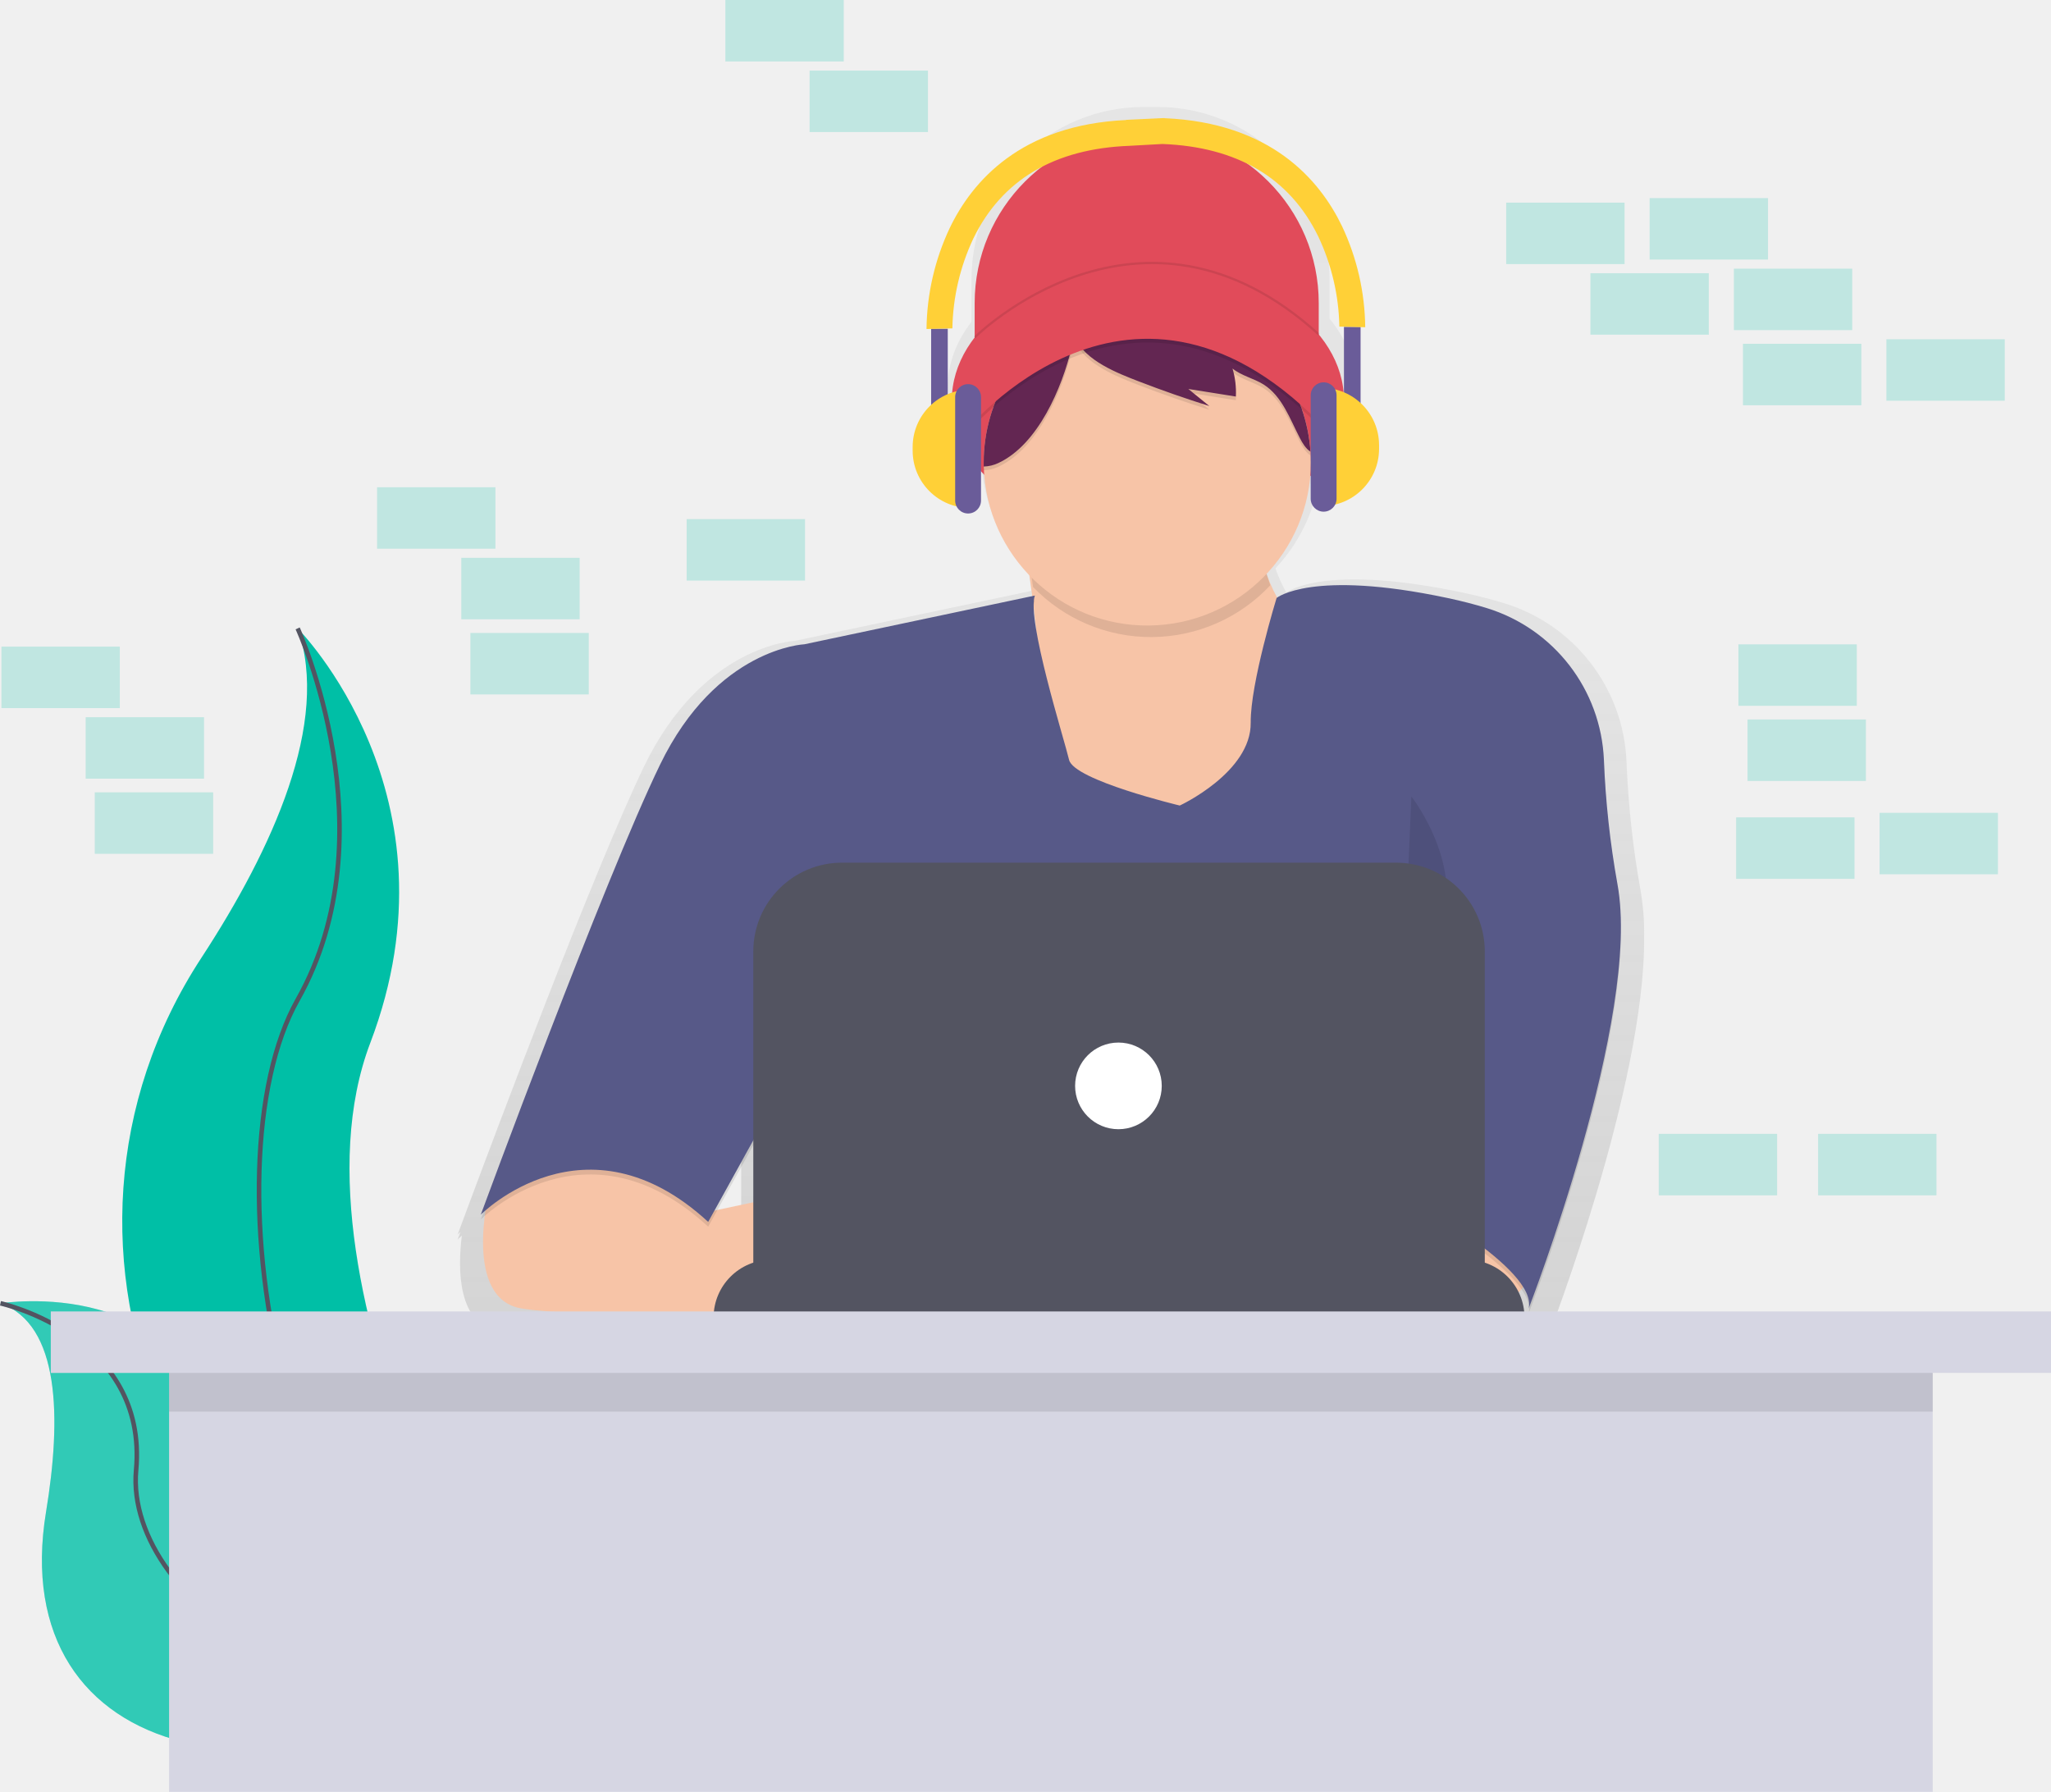
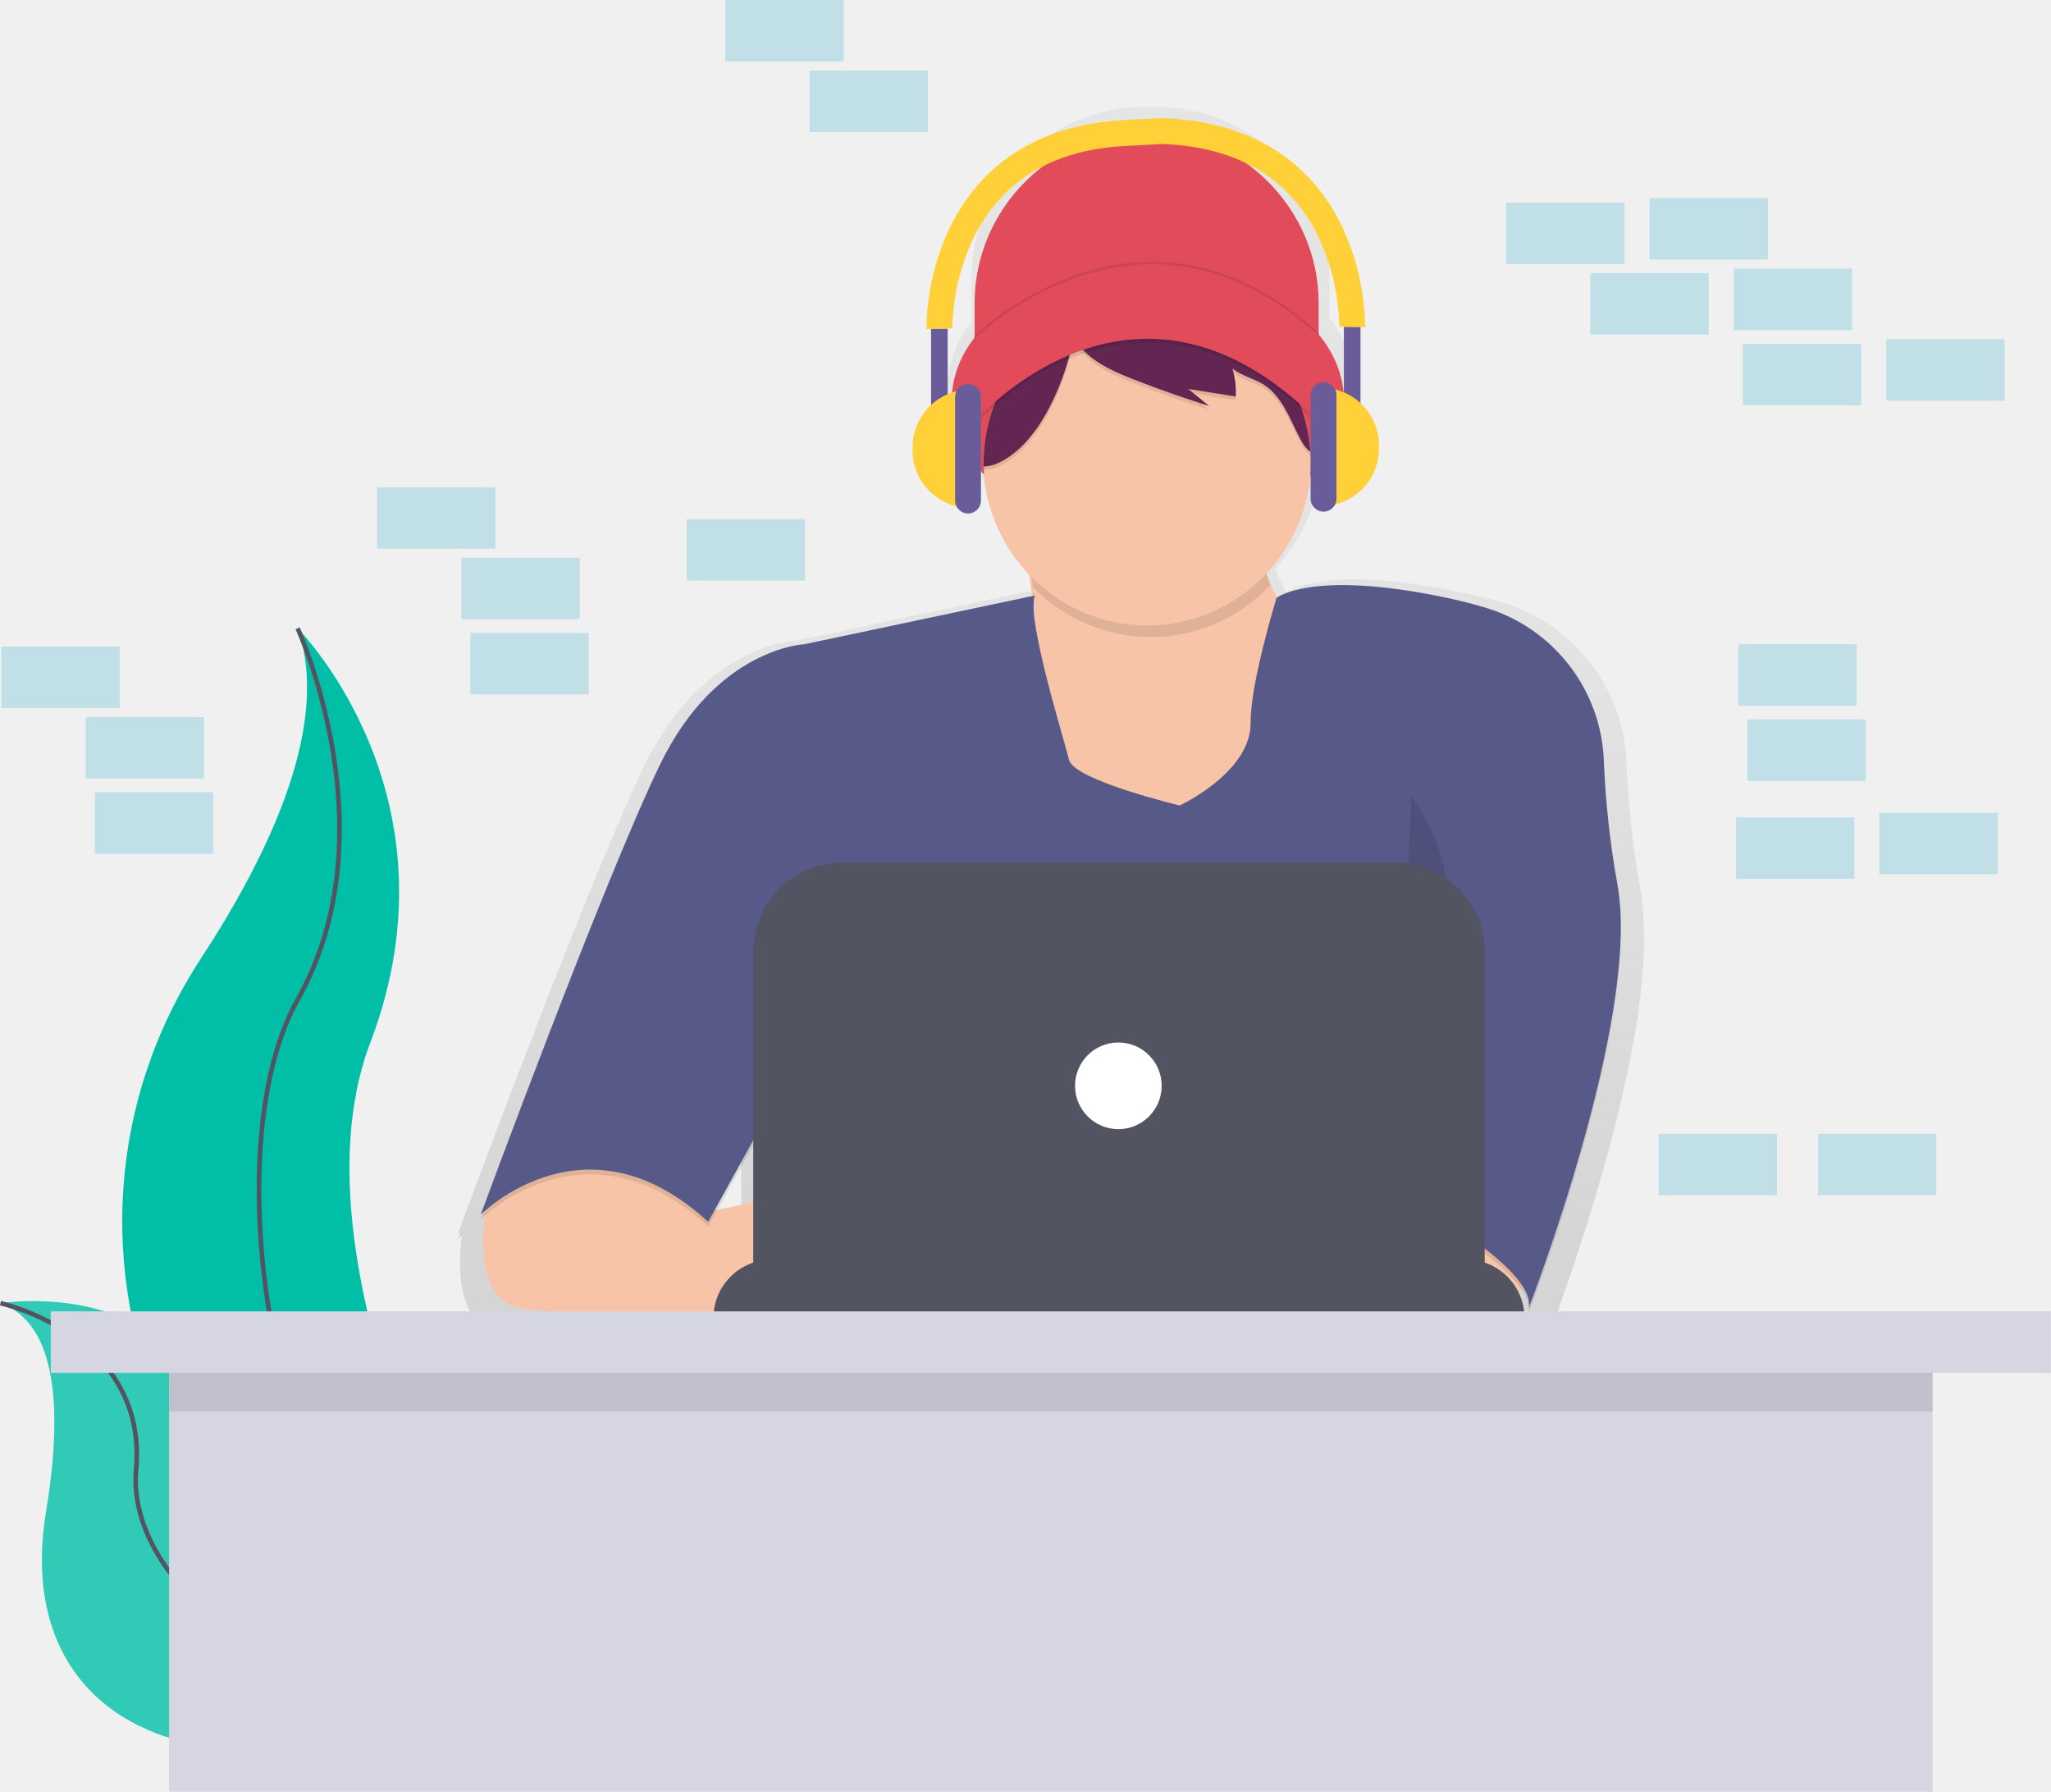
- <svg xmlns="http://www.w3.org/2000/svg" id="6088ba52-b752-42bb-ac91-0a74df332082" data-name="Layer 1" width="900.94" height="787" viewBox="0 0 900.94 787">
+ <svg xmlns="http://www.w3.org/2000/svg" width="100%" height="100%" viewBox="0 0 901 787" version="1.1" xml:space="preserve" style="fill-rule:evenodd;clip-rule:evenodd;stroke-miterlimit:10;">
+   <rect x="763.63" y="283" width="52" height="27" style="fill:rgb(0,155,191);fill-opacity:0.2;" />
+   <rect x="767.63" y="316" width="52" height="27" style="fill:rgb(0,155,191);fill-opacity:0.2;" />
+   <rect x="724.63" y="87" width="52" height="27" style="fill:rgb(0,155,191);fill-opacity:0.2;" />
+   <rect x="761.63" y="118" width="52" height="27" style="fill:rgb(0,155,191);fill-opacity:0.2;" />
+   <rect x="661.63" y="89" width="52" height="27" style="fill:rgb(0,155,191);fill-opacity:0.2;" />
+   <rect x="828.63" y="149" width="52" height="27" style="fill:rgb(0,155,191);fill-opacity:0.2;" />
+   <rect x="765.63" y="151" width="52" height="27" style="fill:rgb(0,155,191);fill-opacity:0.2;" />
+   <rect x="698.63" y="120" width="52" height="27" style="fill:rgb(0,155,191);fill-opacity:0.2;" />
+   <rect x="825.63" y="357" width="52" height="27" style="fill:rgb(0,155,191);fill-opacity:0.2;" />
+   <rect x="762.63" y="359" width="52" height="27" style="fill:rgb(0,155,191);fill-opacity:0.2;" />
+   <g transform="matrix(1,0,0,1,-149.42,-56.5)">
+     <path d="M280.17,332.5C280.17,332.5 353.46,405.79 312.09,514.5C270.72,623.21 383,804.14 383,804.14C383,804.14 381.8,803.96 379.57,803.57C229.05,777 154.26,604.85 238,477C269.08,429.41 294.62,373.64 280.17,332.5Z" style="fill:rgb(0,191,166);fill-rule:nonzero;" />
+   </g>
+   <g transform="matrix(1,0,0,1,-149.42,-56.5)">
+     <path d="M280.17,332.5C280.17,332.5 321.54,422.34 280.17,495.62C238.8,568.9 273.08,774.62 383.01,804.14" style="fill:none;fill-rule:nonzero;stroke:rgb(83,84,97);stroke-width:2px;" />
+   </g>
+   <g transform="matrix(1,0,0,1,-149.42,-56.5)">
+     <path d="M149.63,628.92C149.63,628.92 233.26,615.6 240.88,690.55C248.5,765.5 401.7,775.89 401.7,775.89C401.7,775.89 400.7,776.57 398.83,777.8C272.34,860.8 151.43,830.69 169.66,720.44C176.43,679.45 175.87,638.28 149.63,628.92Z" style="fill:rgb(0,191,166);fill-rule:nonzero;" />
+   </g>
+   <g transform="matrix(1,0,0,1,-149.42,-56.5)">
+     <path d="M149.63,628.92C149.63,628.92 233.26,615.6 240.88,690.55C248.5,765.5 401.7,775.89 401.7,775.89C401.7,775.89 400.7,776.57 398.83,777.8C272.34,860.8 151.43,830.69 169.66,720.44C176.43,679.45 175.87,638.28 149.63,628.92Z" style="fill:rgb(245,245,245);fill-opacity:0.2;fill-rule:nonzero;" />
+   </g>
+   <g transform="matrix(1,0,0,1,-149.42,-56.5)">
+     <path d="M149.63,628.92C149.63,628.92 214.54,643.17 209.21,702.19C203.88,761.21 305.61,832 401.7,775.89" style="fill:none;fill-rule:nonzero;stroke:rgb(83,84,97);stroke-width:2px;" />
+   </g>
+   <rect x="0.63" y="284" width="52" height="27" style="fill:rgb(0,155,191);fill-opacity:0.2;" />
+   <rect x="37.63" y="315" width="52" height="27" style="fill:rgb(0,155,191);fill-opacity:0.2;" />
+   <rect x="318.63" y="0" width="52" height="27" style="fill:rgb(0,155,191);fill-opacity:0.2;" />
+   <rect x="728.63" y="498" width="52" height="27" style="fill:rgb(0,155,191);fill-opacity:0.2;" />
+   <rect x="41.63" y="348" width="52" height="27" style="fill:rgb(0,155,191);fill-opacity:0.2;" />
+   <rect x="355.63" y="31" width="52" height="27" style="fill:rgb(0,155,191);fill-opacity:0.2;" />
+   <rect x="165.63" y="214" width="52" height="27" style="fill:rgb(0,155,191);fill-opacity:0.2;" />
+   <rect x="202.63" y="245" width="52" height="27" style="fill:rgb(0,155,191);fill-opacity:0.2;" />
+   <rect x="301.63" y="228" width="52" height="27" style="fill:rgb(0,155,191);fill-opacity:0.2;" />
+   <rect x="206.63" y="278" width="52" height="27" style="fill:rgb(0,155,191);fill-opacity:0.2;" />
+   <rect x="798.63" y="498" width="52" height="27" style="fill:rgb(0,155,191);fill-opacity:0.2;" />
+   <g transform="matrix(1,0,0,1,-149.42,-56.5)">
+     <path d="M870.07,447.61C866.703,428.872 864.638,409.923 863.89,390.9C862.531,358.875 841.051,330.998 810.43,321.52C804.97,319.84 798.96,318.27 792.32,316.86C734.12,304.5 716.44,315.29 714.43,316.71C712.728,313.616 711.247,310.404 710,307.1C709.9,306.76 709.81,306.42 709.71,306.1C721.226,293.819 728.247,277.99 729.62,261.21C739.33,251.37 745,239.49 745,226.7C745,215.7 740.8,205.38 733.45,196.45L733.45,179.07C733.45,137.614 699.336,103.5 657.88,103.5L651.75,103.5C610.294,103.5 576.18,137.614 576.18,179.07L576.18,197.8C569.51,206.41 565.73,216.24 565.73,226.68C565.73,239.2 571.17,250.84 580.51,260.56C581.786,277.954 589.129,294.36 601.25,306.9C601.66,309.74 602.08,312.79 602.49,316.01L498.39,338C498.39,338 458.25,339.65 432.39,393C410.52,438.19 367,554.29 354.11,588.85C351.78,595.11 350.46,598.7 350.46,598.7C350.46,598.7 350.89,598.27 351.7,597.53L350.46,600.9C350.46,600.9 351.09,600.26 352.29,599.21C350.47,613.67 350.21,638.5 369.15,641.59C385.03,644.18 425.95,645.25 456.86,645.68L459,645.68C479.49,645.95 495.08,645.95 495.08,645.95L495.08,645.68L827.52,645.68L827.52,642.27C827.524,639.177 826.901,636.116 825.69,633.27L826.15,632.71C827.929,635.059 829.113,637.804 829.6,640.71C829.562,640.993 829.508,641.273 829.44,641.55L829.64,641.04C829.718,641.948 829.651,642.863 829.44,643.75C829.229,644.637 872.09,533.86 871.63,468.24C871.752,461.33 871.23,454.423 870.07,447.61ZM604.22,330.86C603.669,327.725 603.315,324.559 603.16,321.38C603.005,318.201 603.16,321.32 603.16,321.29C603.53,324.38 603.89,327.58 604.22,330.86ZM475,566.9L475,593.09L458.6,596.6L475,566.9Z" style="fill:url(#_Linear1);fill-rule:nonzero;" />
+   </g>
+   <path d="M503.71,57.57C545.166,57.57 579.28,91.684 579.28,133.14L579.28,165.38L428.14,165.38L428.14,133.14C428.14,91.684 462.254,57.57 503.71,57.57Z" style="fill:rgb(225,75,90);fill-rule:nonzero;" />
+   <ellipse cx="504.24" cy="175.95" rx="86.14" ry="59.19" style="fill:rgb(225,75,90);" />
+   <g transform="matrix(1,0,0,1,-149.42,-56.5)">
+     <path d="M598.44,289.79C598.44,289.79 616.44,383.86 598.44,409.23C580.44,434.6 653.44,444.64 653.44,444.64L729,417.16L739.57,349.51C739.57,349.51 693.57,323.61 703.1,271.29L598.44,289.79Z" style="fill:rgb(247,196,167);fill-rule:nonzero;" />
+   </g>
+   <g transform="matrix(1,0,0,1,-149.42,-56.5)">
+     <path d="M821.46,606.89C821.46,606.89 826.22,627.5 800.32,631.2C785.027,633.45 769.475,633.264 754.24,630.65L748.53,578.88L808.78,578.88L821.46,606.89Z" style="fill:rgb(247,196,167);fill-rule:nonzero;" />
+   </g>
+   <g transform="matrix(1,0,0,1,-149.42,-56.5)">
+     <path d="M364.12,580.51C364.12,580.51 352.68,627 378.58,631.2C404.48,635.4 499.58,635.43 499.58,635.43L499.58,580.43L456.52,589.63L416.1,550.87L364.12,580.51Z" style="fill:rgb(247,196,167);fill-rule:nonzero;" />
+   </g>
+   <g transform="matrix(1,0,0,1,-149.42,-56.5)">
+     <path d="M604,320.18L502.79,341.58C502.79,341.58 464.21,343.17 439.37,394.43C414.53,445.69 360.62,592.09 360.62,592.09C360.62,592.09 406.62,545.58 460.51,595.26L496.45,530.26L488.52,633.32L767,633.32L767,584.69C767,584.69 825.13,615.87 820.91,633.31C820.91,633.31 870.66,505.13 859.91,446.88C856.674,428.872 854.689,410.662 853.97,392.38C852.672,361.6 832.024,334.807 802.59,325.71C797.35,324.1 791.59,322.59 785.19,321.24C725.47,308.56 710.19,321.24 710.19,321.24C710.19,321.24 698.62,358.88 698.83,375.94C699.09,397.87 667.65,412.41 667.65,412.41C667.65,412.41 621.14,401.31 619.03,392.33C616.92,383.35 600.28,330.75 604,320.18Z" style="fill-opacity:0.1;fill-rule:nonzero;" />
+   </g>
+   <g transform="matrix(1,0,0,1,-149.42,-56.5)">
+     <path d="M604,318.07L502.79,339.47C502.79,339.47 464.21,341.06 439.37,392.32C414.53,443.58 360.61,590 360.61,590C360.61,590 406.61,543.49 460.5,593.17L496.44,528.17L488.51,631.2L767,631.2L767,582.58C767,582.58 825.13,613.76 820.91,631.2C820.91,631.2 870.66,503.02 859.91,444.77C856.674,426.762 854.689,408.552 853.97,390.27C852.672,359.49 832.024,332.697 802.59,323.6C797.35,321.99 791.59,320.48 785.19,319.13C725.47,306.45 710.19,319.13 710.19,319.13C710.19,319.13 698.62,356.77 698.83,373.83C699.09,395.76 667.65,410.3 667.65,410.3C667.65,410.3 621.14,399.2 619.03,390.22C616.92,381.24 600.28,328.64 604,318.07Z" style="fill:rgb(87,89,136);fill-rule:nonzero;" />
+   </g>
+   <g transform="matrix(1,0,0,1,-149.42,-56.5)">
+     <path d="M707.42,313.58C703.169,301.545 702.216,288.588 704.66,276.06L600,294.55C600,294.55 601.51,302.46 603.22,314.31C616.759,328.359 635.452,336.305 654.963,336.305C674.823,336.305 693.821,328.072 707.4,313.58L707.42,313.58Z" style="fill-opacity:0.1;fill-rule:nonzero;" />
+   </g>
+   <g transform="matrix(1,0,0,1,-149.42,-56.5)">
+     <path d="M725.27,259.67C725.099,298.984 692.705,331.237 653.391,331.237C614.733,331.237 582.644,300.052 581.54,261.41L581.54,259.67C581.533,232.257 597.207,207.13 621.83,195.08C623.983,194.027 626.197,193.08 628.47,192.24C640.293,187.894 653.048,186.708 665.47,188.8C698.132,194.362 722.911,221.839 725.08,254.9C725.207,256.48 725.27,258.07 725.27,259.67Z" style="fill:rgb(247,196,167);fill-rule:nonzero;" />
+   </g>
+   <g opacity="0.1">
+     <g transform="matrix(1,0,0,1,-149.42,-56.5)">
+       <path d="M628.36,193.93L628.46,193.87C626.187,194.71 623.973,195.657 621.82,196.71C597.197,208.76 581.523,233.887 581.53,261.3L581.53,263.04C583.765,262.98 585.962,262.452 587.98,261.49C605.5,253.31 615.98,228.29 620.14,210.84C621.64,204.59 623.05,197.55 628.36,193.93Z" style="fill-rule:nonzero;" />
+     </g>
+     <g transform="matrix(1,0,0,1,-149.42,-56.5)">
+       <path d="M683.37,195.94C677.681,193.327 671.673,191.474 665.5,190.43C670.561,191.595 675.084,194.436 678.33,198.49C679.921,200.654 681.241,203.005 682.26,205.49C662.912,197.03 640.792,197.488 621.81,206.74C626.32,216.63 640.31,222.02 649.65,225.63C659.877,229.577 670.21,233.187 680.65,236.46L671.41,228.96L692.28,232.28C692.505,228.127 692.011,223.965 690.82,219.98C694.82,223.2 700.12,224.28 704.46,226.98C712.59,232.11 715.98,241.98 720.41,250.53C721.58,252.79 722.96,255.1 725.07,256.53C723.335,230.251 707.296,206.947 683.37,195.94Z" style="fill-rule:nonzero;" />
+     </g>
+   </g>
+   <g transform="matrix(1,0,0,1,-149.42,-56.5)">
+     <path d="M628.36,192.3L628.46,192.24C626.187,193.08 623.973,194.027 621.82,195.08C597.197,207.13 581.523,232.257 581.53,259.67L581.53,261.41C583.765,261.35 585.962,260.822 587.98,259.86C605.5,251.68 615.98,226.66 620.14,209.21C621.64,203 623.05,195.93 628.36,192.3Z" style="fill:rgb(99,38,82);fill-rule:nonzero;" />
+   </g>
+   <g transform="matrix(1,0,0,1,-149.42,-56.5)">
+     <path d="M683.37,194.32C677.681,191.707 671.673,189.854 665.5,188.81C670.561,189.975 675.084,192.816 678.33,196.87C679.921,199.034 681.241,201.385 682.26,203.87C662.912,195.41 640.792,195.868 621.81,205.12C626.32,215.01 640.31,220.4 649.65,224.01C659.877,227.957 670.21,231.567 680.65,234.84L671.41,227.34L692.28,230.66C692.505,226.507 692.011,222.345 690.82,218.36C694.82,221.58 700.12,222.66 704.46,225.36C712.59,230.49 715.98,240.36 720.41,248.91C721.58,251.17 722.96,253.48 725.07,254.91C723.335,228.631 707.296,205.327 683.37,194.32Z" style="fill:rgb(99,38,82);fill-rule:nonzero;" />
+   </g>
+   <g transform="matrix(1,0,0,1,-149.42,-56.5)">
+     <path d="M573.33,247.82C573.33,247.82 647.33,155.82 732.94,247.82L725.54,227.21C725.54,227.21 685.37,168.55 656.84,181.21C628.31,193.87 600.29,202.88 600.29,202.88L573.33,247.82Z" style="fill-opacity:0.1;fill-rule:nonzero;" />
+   </g>
+   <g transform="matrix(1,0,0,1,-149.42,-56.5)">
+     <path d="M573.33,246.19C573.33,246.19 647.33,154.19 732.94,246.19L725.54,225.58C725.54,225.58 685.37,166.92 656.84,179.58C628.31,192.24 600.29,201.25 600.29,201.25L573.33,246.19Z" style="fill:rgb(225,75,90);fill-rule:nonzero;" />
+   </g>
+   <g transform="matrix(1,0,0,1,-149.42,-56.5)">
+     <path d="M512.55,444.38C512.55,444.38 496.7,486.66 518.89,524.71C541.08,562.76 499.34,578.62 499.34,578.62" style="fill-opacity:0.1;fill-rule:nonzero;" />
+   </g>
+   <g transform="matrix(1,0,0,1,-149.42,-56.5)">
+     <path d="M769.4,406.33C769.4,406.33 796.88,441.21 778.91,472.39C760.94,503.57 762,578.62 762,578.62" style="fill-opacity:0.1;fill-rule:nonzero;" />
+   </g>
+   <path d="M338.82,553.3L644.29,553.3C658.208,553.3 669.66,564.752 669.66,578.67L313.46,578.67C313.46,564.756 324.906,553.305 338.82,553.3Z" style="fill:rgb(83,84,97);fill-rule:nonzero;" />
+   <path d="M369.9,378.89L613.22,378.89C634.615,378.89 652.22,396.495 652.22,417.89L652.22,559.11L330.9,559.11L330.9,417.89C330.9,396.495 348.505,378.89 369.9,378.89Z" style="fill:rgb(83,84,97);fill-rule:nonzero;" />
+   <circle cx="491.29" cy="476.93" r="19.03" style="fill:white;" />
+   <g transform="matrix(1,0,0,1,-149.42,-56.5)">
+     <path d="M577.56,204.7C577.56,204.7 650.28,132.02 728.71,203.37" style="fill:none;fill-rule:nonzero;stroke:black;stroke-opacity:0.1;stroke-width:1px;" />
+   </g>
+   <rect x="590.36" y="143.57" width="7.3" height="41.39" style="fill:rgb(106,92,153);" />
+   <path d="M580.62,170.35C594.422,170.35 605.78,181.708 605.78,195.51L605.78,197.13C605.78,210.932 594.422,222.29 580.62,222.29L580.62,170.35Z" style="fill:rgb(255,208,55);fill-rule:nonzero;" />
+   <path d="M587.11,173.6C587.11,170.465 584.565,167.92 581.43,167.92C578.295,167.92 575.75,170.465 575.75,173.6L575.75,219.05C575.75,222.185 578.295,224.73 581.43,224.73C584.565,224.73 587.11,222.185 587.11,219.05L587.11,173.6Z" style="fill:rgb(106,92,153);" />
+   <g transform="matrix(-1,7.65714e-16,-7.65714e-16,-1,974.76,386.65)">
+     <rect x="558.44" y="200.88" width="7.3" height="41.39" style="fill:rgb(106,92,153);" />
+   </g>
+   <g transform="matrix(-1,-7.65714e-16,7.65714e-16,-1,976.38,450.76)">
+     <path d="M550.32,227.66C564.122,227.66 575.48,239.018 575.48,252.82L575.48,254.44C575.48,268.242 564.122,279.6 550.32,279.6L550.32,227.66Z" style="fill:rgb(255,208,55);fill-rule:nonzero;" />
+   </g>
+   <g transform="matrix(-1,7.65714e-16,-7.65714e-16,-1,999.92,450.76)">
+     <path d="M580.35,230.91C580.35,227.775 577.805,225.23 574.67,225.23C571.535,225.23 568.99,227.775 568.99,230.91L568.99,276.36C568.99,279.495 571.535,282.04 574.67,282.04C577.805,282.04 580.35,279.495 580.35,276.36L580.35,230.91Z" style="fill:rgb(106,92,153);" />
+   </g>
+   <g transform="matrix(1,0,0,1,-149.42,-56.5)">
+     <path d="M738.92,155.83C729.03,135.27 707.49,110.41 661.06,108.42L661.06,108.36L660.5,108.36L644.05,109.14L644.05,109.22C597.93,111.34 576.49,136.11 566.63,156.6C560.063,170.49 556.577,185.637 556.41,201L562.09,200.86L567.77,200.73C568.015,187.052 571.161,173.581 577,161.21C589.52,135.49 612.56,121.82 645.47,120.55L660.02,119.74C692.95,121 716,134.69 728.51,160.4C734.358,172.776 737.511,186.254 737.76,199.94L743.44,200.07L749.12,200.21C748.957,184.855 745.477,169.715 738.92,155.83Z" style="fill:rgb(255,208,55);fill-rule:nonzero;" />
+   </g>
+   <rect x="74.28" y="579" width="774.71" height="208" style="fill:rgb(214,214,227);" />
+   <rect x="74.28" y="593" width="774.71" height="27" style="fill-opacity:0.1;" />
+   <rect x="22.31" y="576" width="878.63" height="27" style="fill:rgb(214,214,227);" />
  <defs>
-     <linearGradient id="33dd52eb-d837-4874-aadb-63a17bd6edfc" x1="611.05" y1="646" x2="611.05" y2="103.5" gradientUnits="userSpaceOnUse">
-       <stop offset="0" stop-color="gray" stop-opacity="0.25" />
-       <stop offset="0.54" stop-color="gray" stop-opacity="0.12" />
-       <stop offset="1" stop-color="gray" stop-opacity="0.1" />
+     <linearGradient id="_Linear1" x1="0" y1="0" x2="1" y2="0" gradientUnits="userSpaceOnUse" gradientTransform="matrix(3.32185e-14,-542.5,542.5,3.32185e-14,611.05,646)">
+       <stop offset="0" style="stop-color:rgb(128,128,128);stop-opacity:0.25" />
+       <stop offset="0.54" style="stop-color:rgb(128,128,128);stop-opacity:0.12" />
+       <stop offset="1" style="stop-color:rgb(128,128,128);stop-opacity:0.1" />
    </linearGradient>
  </defs>
-   <rect x="763.63" y="283" width="52" height="27" fill="#00bfa6" opacity="0.2" />
-   <rect x="767.63" y="316" width="52" height="27" fill="#00bfa6" opacity="0.2" />
-   <rect x="724.63" y="87" width="52" height="27" fill="#00bfa6" opacity="0.2" />
-   <rect x="761.63" y="118" width="52" height="27" fill="#00bfa6" opacity="0.2" />
-   <rect x="661.63" y="89" width="52" height="27" fill="#00bfa6" opacity="0.2" />
-   <rect x="828.63" y="149" width="52" height="27" fill="#00bfa6" opacity="0.2" />
-   <rect x="765.63" y="151" width="52" height="27" fill="#00bfa6" opacity="0.2" />
-   <rect x="698.63" y="120" width="52" height="27" fill="#00bfa6" opacity="0.2" />
-   <rect x="825.63" y="357" width="52" height="27" fill="#00bfa6" opacity="0.2" />
-   <rect x="762.63" y="359" width="52" height="27" fill="#00bfa6" opacity="0.2" />
-   <path d="M280.17,332.5s73.29,73.29,31.92,182S383,804.14,383,804.14s-1.2-.18-3.43-.57C229.05,777,154.26,604.85,238,477,269.08,429.41,294.62,373.64,280.17,332.5Z" transform="translate(-149.42 -56.5)" fill="#00bfa6" />
-   <path d="M280.17,332.5s41.37,89.84,0,163.12-7.09,279,102.84,308.52" transform="translate(-149.42 -56.5)" fill="none" stroke="#535461" stroke-miterlimit="10" stroke-width="2" />
-   <path d="M149.63,628.92s83.63-13.32,91.25,61.63S401.7,775.89,401.7,775.89s-1,.68-2.87,1.91c-126.49,83-247.4,52.89-229.17-57.36C176.43,679.45,175.87,638.28,149.63,628.92Z" transform="translate(-149.42 -56.5)" fill="#00bfa6" />
-   <path d="M149.63,628.92s83.63-13.32,91.25,61.63S401.7,775.89,401.7,775.89s-1,.68-2.87,1.91c-126.49,83-247.4,52.89-229.17-57.36C176.43,679.45,175.87,638.28,149.63,628.92Z" transform="translate(-149.42 -56.5)" fill="#f5f5f5" opacity="0.2" />
-   <path d="M149.63,628.92s64.91,14.25,59.58,73.27S305.61,832,401.7,775.89" transform="translate(-149.42 -56.5)" fill="none" stroke="#535461" stroke-miterlimit="10" stroke-width="2" />
-   <rect x="0.63" y="284" width="52" height="27" fill="#00bfa6" opacity="0.2" />
-   <rect x="37.63" y="315" width="52" height="27" fill="#00bfa6" opacity="0.2" />
-   <rect x="318.63" width="52" height="27" fill="#00bfa6" opacity="0.2" />
-   <rect x="728.63" y="498" width="52" height="27" fill="#00bfa6" opacity="0.2" />
-   <rect x="41.63" y="348" width="52" height="27" fill="#00bfa6" opacity="0.2" />
-   <rect x="355.63" y="31" width="52" height="27" fill="#00bfa6" opacity="0.2" />
-   <rect x="165.63" y="214" width="52" height="27" fill="#00bfa6" opacity="0.2" />
-   <rect x="202.63" y="245" width="52" height="27" fill="#00bfa6" opacity="0.2" />
-   <rect x="301.63" y="228" width="52" height="27" fill="#00bfa6" opacity="0.2" />
-   <rect x="206.63" y="278" width="52" height="27" fill="#00bfa6" opacity="0.2" />
-   <rect x="798.63" y="498" width="52" height="27" fill="#00bfa6" opacity="0.2" />
-   <path d="M870.07,447.61a412.25,412.25,0,0,1-6.18-56.71h0a76,76,0,0,0-53.46-69.38c-5.46-1.68-11.47-3.25-18.11-4.66-58.2-12.36-75.88-1.57-77.89-.15A74.63,74.63,0,0,1,710,307.1c-.1-.34-.19-.68-.29-1a74.51,74.51,0,0,0,19.91-44.89c9.71-9.84,15.38-21.72,15.38-34.51,0-11-4.2-21.32-11.55-30.25V179.07a75.57,75.57,0,0,0-75.57-75.57h-6.13a75.57,75.57,0,0,0-75.57,75.57v18.73c-6.67,8.61-10.45,18.44-10.45,28.88,0,12.52,5.44,24.16,14.78,33.88a74.52,74.52,0,0,0,20.74,46.34c.41,2.84.83,5.89,1.24,9.11L498.39,338s-40.14,1.65-66,55C410.52,438.19,367,554.29,354.11,588.85h0c-2.33,6.26-3.65,9.85-3.65,9.85s.43-.43,1.24-1.17l-1.24,3.37s.63-.64,1.83-1.69c-1.82,14.46-2.08,39.29,16.86,42.38,15.88,2.59,56.8,3.66,87.71,4.09v0H459c20.49.27,36.08.27,36.08.27v-.27H827.52v-3.41a22.91,22.91,0,0,0-1.83-9l.46-.56a18.25,18.25,0,0,1,3.45,8,8,8,0,0,1-.16.84l.2-.51a8.56,8.56,0,0,1-.2,2.71s42.65-109.89,42.19-175.51A111.17,111.17,0,0,0,870.07,447.61ZM604.22,330.86a76.25,76.25,0,0,1-1.06-9.48s0-.06,0-.09C603.53,324.38,603.89,327.58,604.22,330.86ZM475,566.9v26.19L458.6,596.6Z" transform="translate(-149.42 -56.5)" fill="url(#33dd52eb-d837-4874-aadb-63a17bd6edfc)" />
-   <path d="M503.71,57.57h0a75.57,75.57,0,0,1,75.57,75.57v32.24a0,0,0,0,1,0,0H428.14a0,0,0,0,1,0,0V133.14A75.57,75.57,0,0,1,503.71,57.57Z" fill="#e14b5a" />
-   <ellipse cx="504.24" cy="175.95" rx="86.14" ry="59.19" fill="#e14b5a" />
-   <path d="M598.44,289.79s18,94.07,0,119.44,55,35.41,55,35.41L729,417.16l10.57-67.65s-46-25.9-36.47-78.22Z" transform="translate(-149.42 -56.5)" fill="#f7c4a7" />
-   <path d="M821.46,606.89s4.76,20.61-21.14,24.31a146.45,146.45,0,0,1-46.08-.55l-5.71-51.77h60.25Z" transform="translate(-149.42 -56.5)" fill="#f7c4a7" />
-   <path d="M364.12,580.51S352.68,627,378.58,631.2s121,4.23,121,4.23v-55l-43.06,9.2L416.1,550.87Z" transform="translate(-149.42 -56.5)" fill="#f7c4a7" />
-   <path d="M604,320.18l-101.21,21.4s-38.58,1.59-63.42,52.85-78.75,197.66-78.75,197.66,46-46.51,99.89,3.17l35.94-65-7.93,103.06H767V584.69s58.13,31.18,53.91,48.62c0,0,49.75-128.18,39-186.43a396.18,396.18,0,0,1-5.94-54.5h0a73,73,0,0,0-51.38-66.67c-5.24-1.61-11-3.12-17.4-4.47-59.72-12.68-75,0-75,0s-11.57,37.64-11.36,54.7c.26,21.93-31.18,36.47-31.18,36.47s-46.51-11.1-48.62-20.08S600.28,330.75,604,320.18Z" transform="translate(-149.42 -56.5)" opacity="0.1" />
-   <path d="M604,318.07l-101.21,21.4s-38.58,1.59-63.42,52.85S360.61,590,360.61,590s46-46.51,99.89,3.17l35.94-65L488.51,631.2H767V582.58s58.13,31.18,53.91,48.62c0,0,49.75-128.18,39-186.43a396.18,396.18,0,0,1-5.94-54.5h0a73,73,0,0,0-51.38-66.67c-5.24-1.61-11-3.12-17.4-4.47-59.72-12.68-75,0-75,0s-11.57,37.64-11.36,54.7c.26,21.93-31.18,36.47-31.18,36.47s-46.51-11.1-48.62-20.08S600.28,328.64,604,318.07Z" transform="translate(-149.42 -56.5)" fill="#575988" />
-   <path d="M707.42,313.58a71.53,71.53,0,0,1-2.76-37.52L600,294.55s1.51,7.91,3.22,19.76a71.86,71.86,0,0,0,104.18-.73Z" transform="translate(-149.42 -56.5)" opacity="0.1" />
-   <path d="M725.27,259.67a71.88,71.88,0,0,1-143.73,1.74c0-.58,0-1.16,0-1.74a71.89,71.89,0,0,1,40.29-64.59q3.23-1.58,6.64-2.84a72.39,72.39,0,0,1,37-3.44h0a71.82,71.82,0,0,1,59.61,66.1Q725.27,257.27,725.27,259.67Z" transform="translate(-149.42 -56.5)" fill="#f7c4a7" />
-   <g opacity="0.1">
-     <path d="M628.36,193.93l.1-.06q-3.41,1.26-6.64,2.84a71.89,71.89,0,0,0-40.29,64.59c0,.58,0,1.16,0,1.74a16,16,0,0,0,6.45-1.55c17.52-8.18,28-33.2,32.16-50.65C621.64,204.59,623.05,197.55,628.36,193.93Z" transform="translate(-149.42 -56.5)" />
-     <path d="M683.37,195.94a71.28,71.28,0,0,0-17.87-5.51,23.06,23.06,0,0,1,12.83,8.06,32.86,32.86,0,0,1,3.93,7,72.07,72.07,0,0,0-60.45,1.25c4.51,9.89,18.5,15.28,27.84,18.89q15.34,5.92,31,10.83l-9.24-7.5,20.87,3.32a36.15,36.15,0,0,0-1.46-12.3c4,3.22,9.3,4.3,13.64,7,8.13,5.13,11.52,15,15.95,23.55,1.17,2.26,2.55,4.57,4.66,6A71.91,71.91,0,0,0,683.37,195.94Z" transform="translate(-149.42 -56.5)" />
-   </g>
-   <path d="M628.36,192.3l.1-.06q-3.41,1.26-6.64,2.84a71.89,71.89,0,0,0-40.29,64.59c0,.58,0,1.16,0,1.74a16,16,0,0,0,6.45-1.55c17.52-8.18,28-33.2,32.16-50.65C621.64,203,623.05,195.93,628.36,192.3Z" transform="translate(-149.42 -56.5)" fill="#632652" />
-   <path d="M683.37,194.32a71.28,71.28,0,0,0-17.87-5.51,23.06,23.06,0,0,1,12.83,8.06,32.86,32.86,0,0,1,3.93,7,72.07,72.07,0,0,0-60.45,1.25c4.51,9.89,18.5,15.28,27.84,18.89q15.34,5.92,31,10.83l-9.24-7.5,20.87,3.32a36.15,36.15,0,0,0-1.46-12.3c4,3.22,9.3,4.3,13.64,7,8.13,5.13,11.52,15,15.95,23.55,1.17,2.26,2.55,4.57,4.66,6A71.91,71.91,0,0,0,683.37,194.32Z" transform="translate(-149.42 -56.5)" fill="#632652" />
-   <path d="M573.33,247.82s74-92,159.61,0l-7.4-20.61s-40.17-58.66-68.7-46-56.55,21.67-56.55,21.67Z" transform="translate(-149.42 -56.5)" opacity="0.1" />
-   <path d="M573.33,246.19s74-92,159.61,0l-7.4-20.61s-40.17-58.66-68.7-46-56.55,21.67-56.55,21.67Z" transform="translate(-149.42 -56.5)" fill="#e14b5a" />
-   <path d="M512.55,444.38s-15.85,42.28,6.34,80.33-19.55,53.91-19.55,53.91" transform="translate(-149.42 -56.5)" opacity="0.1" />
-   <path d="M769.4,406.33s27.48,34.88,9.51,66.06S762,578.62,762,578.62" transform="translate(-149.42 -56.5)" opacity="0.1" />
-   <path d="M338.82,553.3H644.29a25.37,25.37,0,0,1,25.37,25.37v0a0,0,0,0,1,0,0H313.46a0,0,0,0,1,0,0v0A25.37,25.37,0,0,1,338.82,553.3Z" fill="#535461" />
-   <path d="M369.9,378.89H613.22a39,39,0,0,1,39,39V559.11a0,0,0,0,1,0,0H330.9a0,0,0,0,1,0,0V417.89A39,39,0,0,1,369.9,378.89Z" fill="#535461" />
-   <circle cx="491.29" cy="476.93" r="19.03" fill="#fff" />
-   <path d="M577.56,204.7s72.72-72.68,151.15-1.33" transform="translate(-149.42 -56.5)" fill="none" stroke="#000" stroke-miterlimit="10" opacity="0.1" />
-   <rect x="590.36" y="143.57" width="7.3" height="41.39" fill="#6a5c99" />
-   <path d="M580.62,170.35h0a25.16,25.16,0,0,1,25.16,25.16v1.62a25.16,25.16,0,0,1-25.16,25.16h0a0,0,0,0,1,0,0V170.35a0,0,0,0,1,0,0Z" fill="#ffd037" />
-   <rect x="575.75" y="167.92" width="11.36" height="56.81" rx="5.68" ry="5.68" fill="#6a5c99" />
-   <rect x="558.44" y="200.88" width="7.3" height="41.39" transform="translate(974.76 386.65) rotate(-180)" fill="#6a5c99" />
-   <path d="M550.32,227.66h0a25.16,25.16,0,0,1,25.16,25.16v1.62a25.16,25.16,0,0,1-25.16,25.16h0a0,0,0,0,1,0,0V227.66A0,0,0,0,1,550.32,227.66Z" transform="translate(976.38 450.76) rotate(180)" fill="#ffd037" />
-   <rect x="568.99" y="225.23" width="11.36" height="56.81" rx="5.68" ry="5.68" transform="translate(999.92 450.76) rotate(-180)" fill="#6a5c99" />
-   <path d="M738.92,155.83c-9.89-20.56-31.43-45.42-77.86-47.41v-.06l-.56,0h0l-16.45.78v.08c-46.12,2.12-67.56,26.89-77.42,47.38A106.59,106.59,0,0,0,556.41,201l5.68-.14,5.68-.13A96.65,96.65,0,0,1,577,161.21c12.52-25.72,35.56-39.39,68.47-40.66h0l14.55-.81h0C692.95,121,716,134.69,728.51,160.4a96.65,96.65,0,0,1,9.25,39.54l5.68.13,5.68.14A106.59,106.59,0,0,0,738.92,155.83Z" transform="translate(-149.42 -56.5)" fill="#ffd037" />
-   <rect x="74.28" y="579" width="774.71" height="208" fill="#d6d6e3" />
-   <rect x="74.28" y="593" width="774.71" height="27" opacity="0.1" />
-   <rect x="22.31" y="576" width="878.63" height="27" fill="#d6d6e3" />
</svg>
